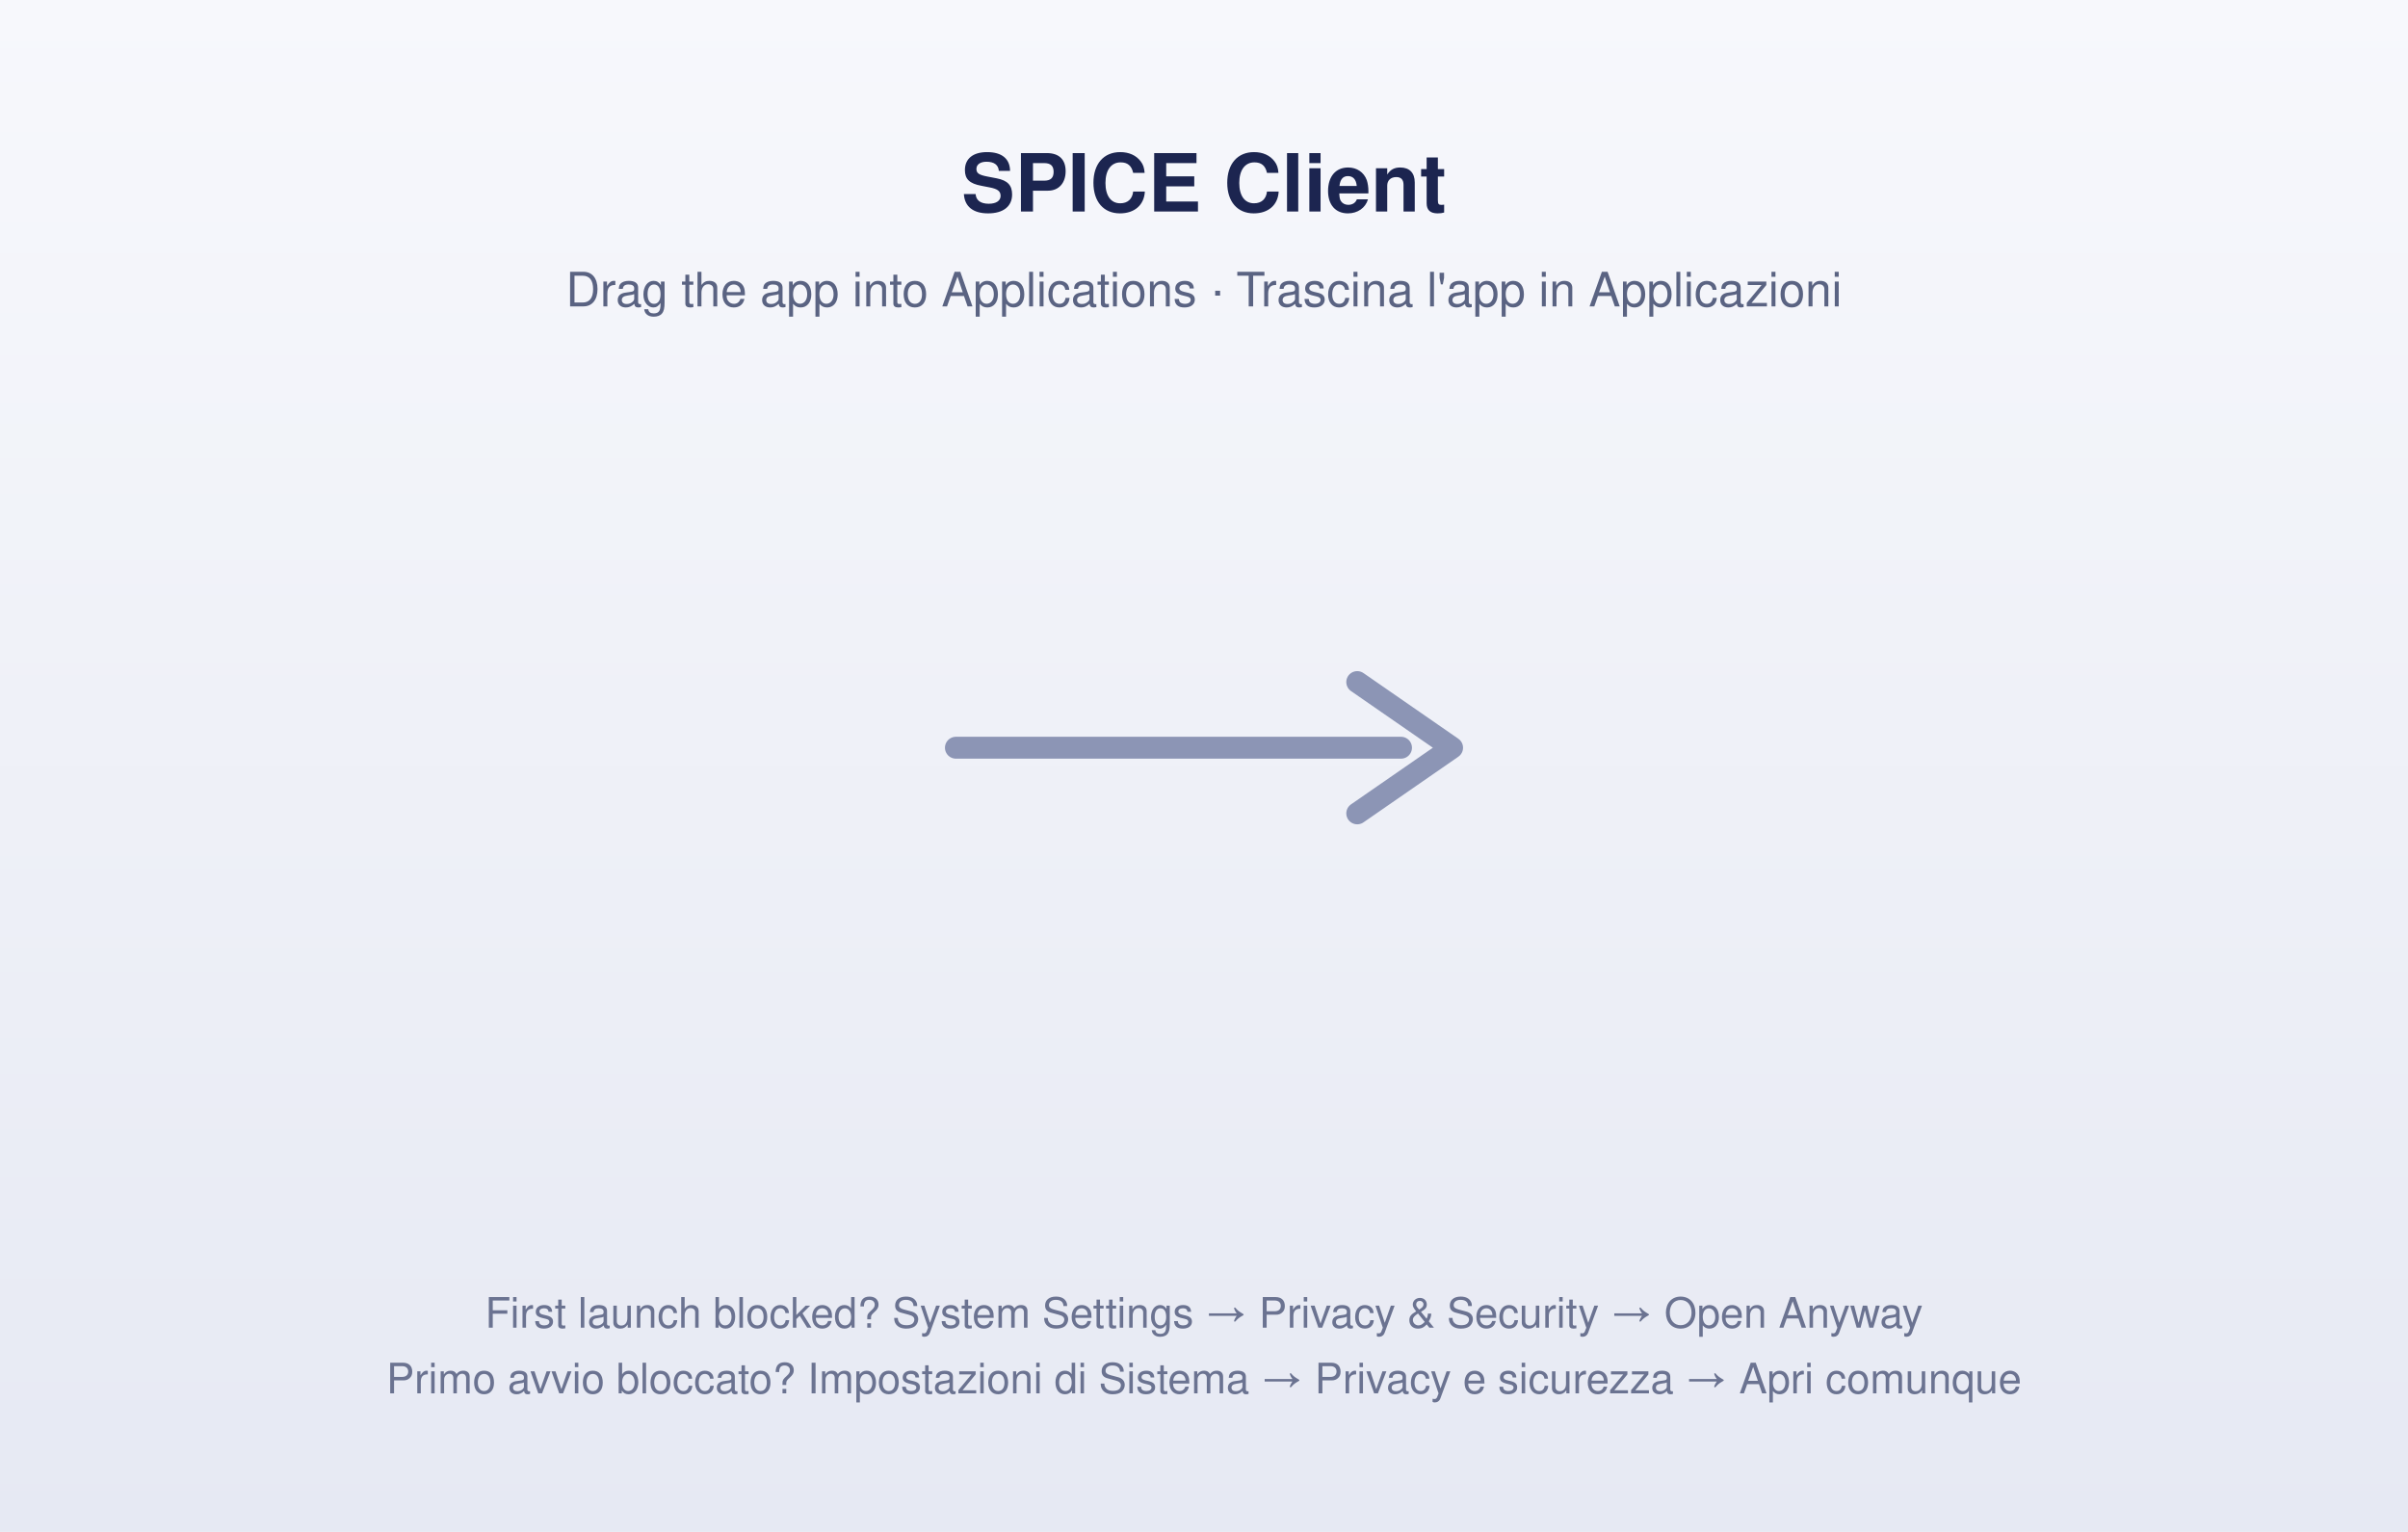
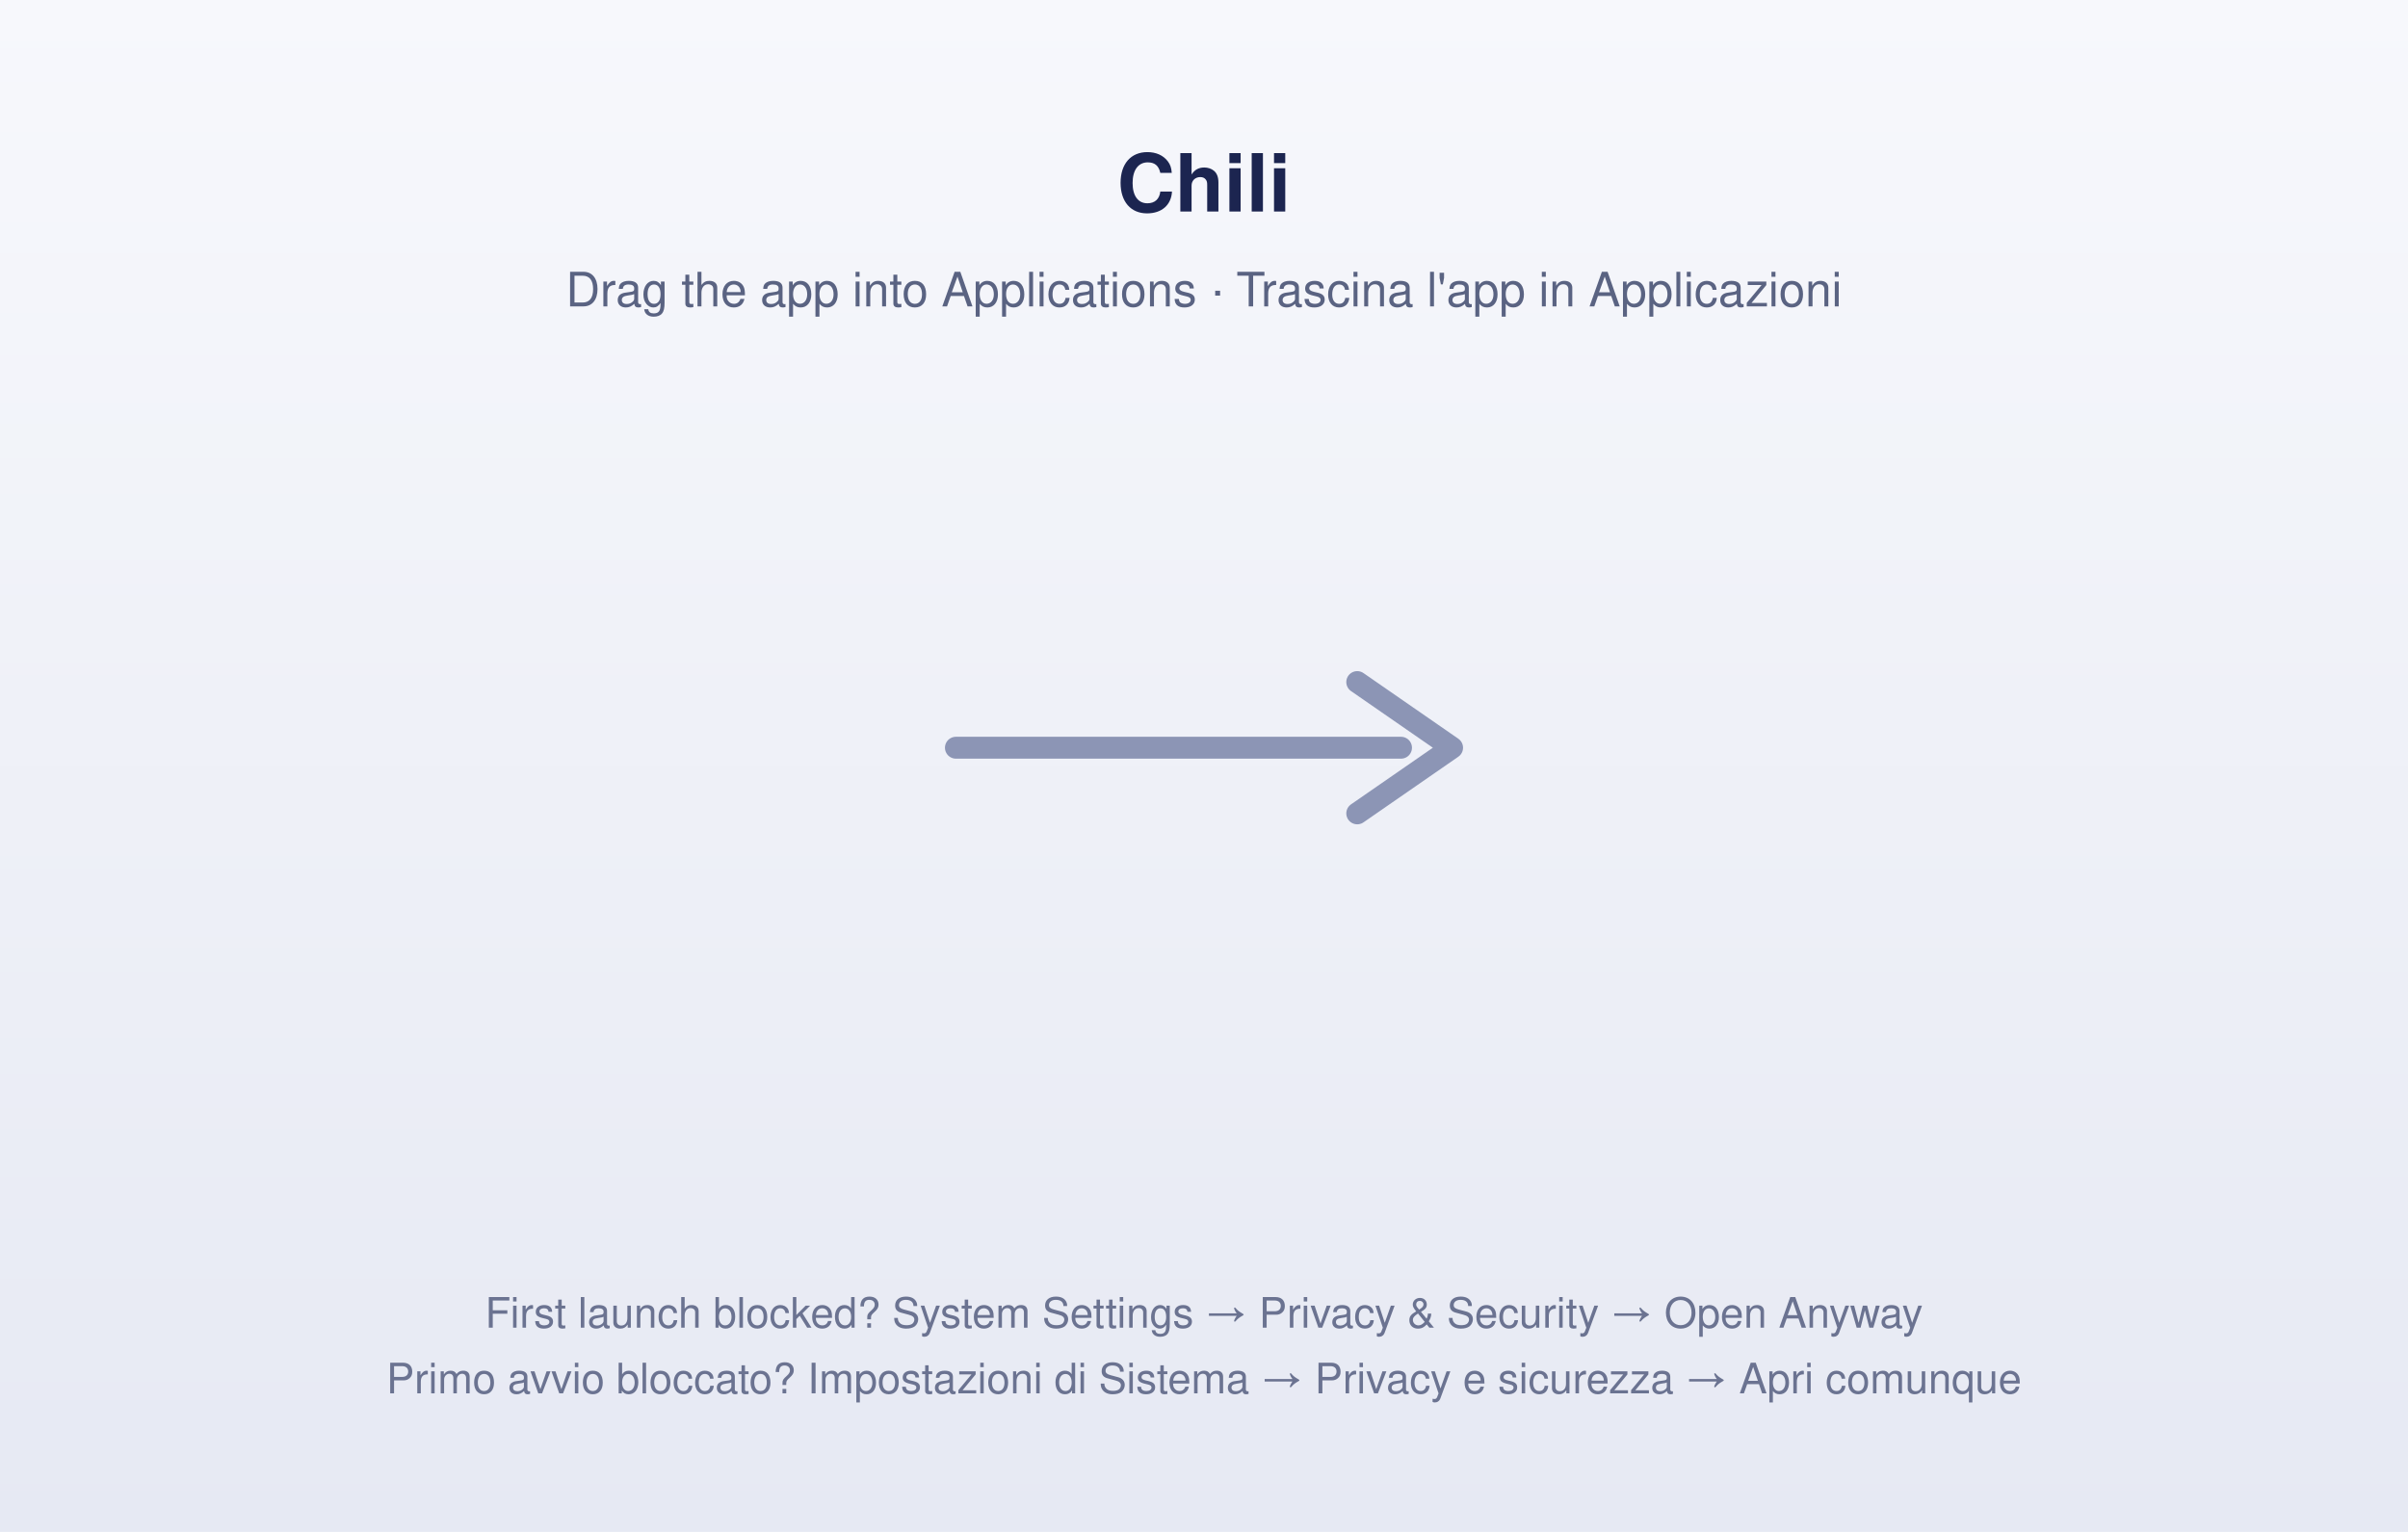
<svg xmlns="http://www.w3.org/2000/svg" width="660" height="420" viewBox="0 0 660 420">
  <defs>
    <linearGradient id="g" x1="0" y1="0" x2="0" y2="1">
      <stop offset="0" stop-color="#F7F8FC" />
      <stop offset="1" stop-color="#E6E9F3" />
    </linearGradient>
  </defs>
  <rect width="660" height="420" fill="url(#g)" />
-   <text x="330" y="58" text-anchor="middle" font-family="Helvetica Neue, Helvetica, Arial, sans-serif" font-size="22" font-weight="600" fill="#1C2550">SPICE Client</text>
+   <text x="330" y="58" text-anchor="middle" font-family="Helvetica Neue, Helvetica, Arial, sans-serif" font-size="22" font-weight="600" fill="#1C2550">Chili</text>
  <text x="330" y="84" text-anchor="middle" font-family="Helvetica Neue, Helvetica, Arial, sans-serif" font-size="13" fill="#5A6382">Drag the app into Applications · Trascina l'app in Applicazioni</text>
  <path d="M262 205 H384" stroke="#8C95B5" stroke-width="6" stroke-linecap="round" />
  <path d="M372 187 L398 205 L372 223" stroke="#8C95B5" stroke-width="6" stroke-linecap="round" stroke-linejoin="round" fill="none" />
  <text x="330" y="364" text-anchor="middle" font-family="Helvetica Neue, Helvetica, Arial, sans-serif" font-size="11.5" fill="#6B7391">First launch blocked? System Settings → Privacy &amp; Security → Open Anyway</text>
  <text x="330" y="382" text-anchor="middle" font-family="Helvetica Neue, Helvetica, Arial, sans-serif" font-size="11.5" fill="#6B7391">Primo avvio bloccato? Impostazioni di Sistema → Privacy e sicurezza → Apri comunque</text>
</svg>
